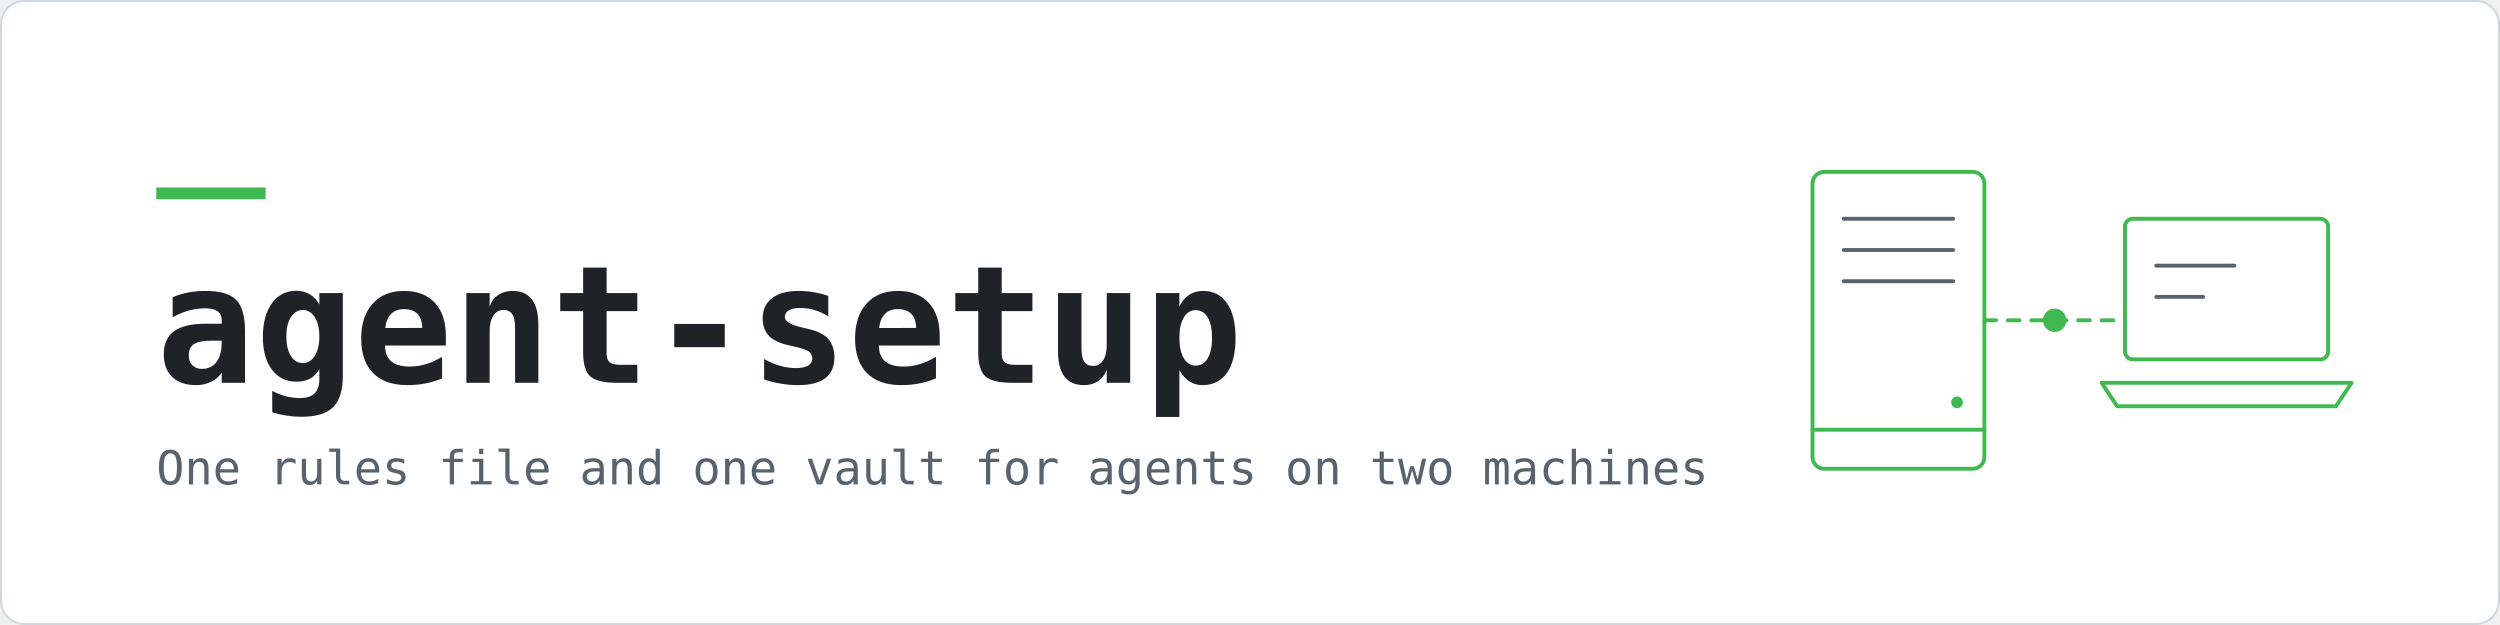
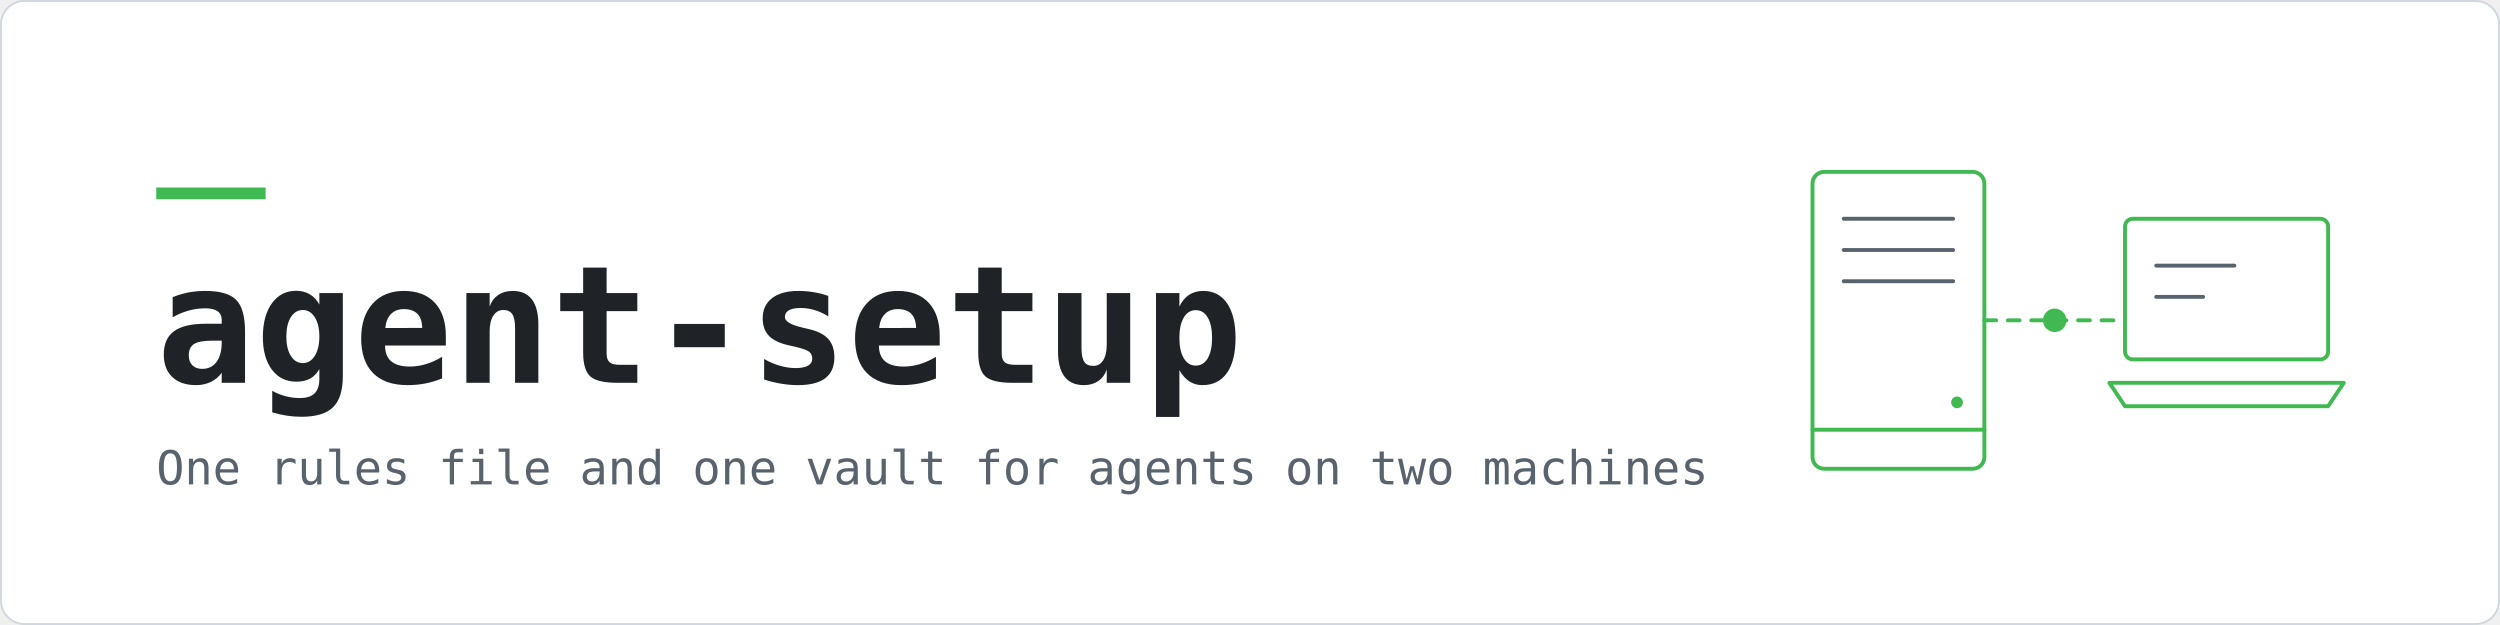
<svg xmlns="http://www.w3.org/2000/svg" viewBox="0 0 1280 320" width="1280" height="320" role="img" aria-label="agent-setup: One rules file and one vault for agents on two machines">
  <rect x="0.5" y="0.5" width="1279" height="319" rx="12" fill="#ffffff" stroke="#d0d7de" />
  <rect x="80" y="96" width="56" height="6" fill="#3fb950" />
  <text x="80" y="196" font-family="ui-monospace, SFMono-Regular, Menlo, Consolas, monospace" font-weight="700" font-size="84" fill="#1f2328">agent-setup</text>
  <text x="80" y="248" font-family="ui-monospace, SFMono-Regular, Menlo, Consolas, monospace" font-weight="400" font-size="24" fill="#59636e">One rules file and one vault for agents on two machines</text>
  <g fill="none" stroke-width="2" stroke-linecap="round" stroke-linejoin="round">
    <rect x="928" y="88" width="88" height="152" rx="6" stroke="#3fb950" />
    <line x1="944" y1="112" x2="1000" y2="112" stroke="#59636e" />
    <line x1="944" y1="128" x2="1000" y2="128" stroke="#59636e" />
    <line x1="944" y1="144" x2="1000" y2="144" stroke="#59636e" />
    <line x1="928" y1="220" x2="1016" y2="220" stroke="#3fb950" />
    <rect x="1088" y="112" width="104" height="72" rx="4" stroke="#3fb950" />
    <line x1="1104" y1="136" x2="1144" y2="136" stroke="#59636e" />
    <line x1="1104" y1="152" x2="1128" y2="152" stroke="#59636e" />
-     <path d="M1076 196 H1204 L1196 208 H1084 Z" stroke="#3fb950" />
+     <path d="M1080 196 H1200 L1192 208 H1088 Z" stroke="#3fb950" />
    <line x1="1016" y1="164" x2="1088" y2="164" stroke="#3fb950" stroke-dasharray="6 6" />
  </g>
  <circle cx="1052" cy="164" r="6" fill="#3fb950" />
  <circle cx="1002" cy="206" r="3" fill="#3fb950" />
</svg>
